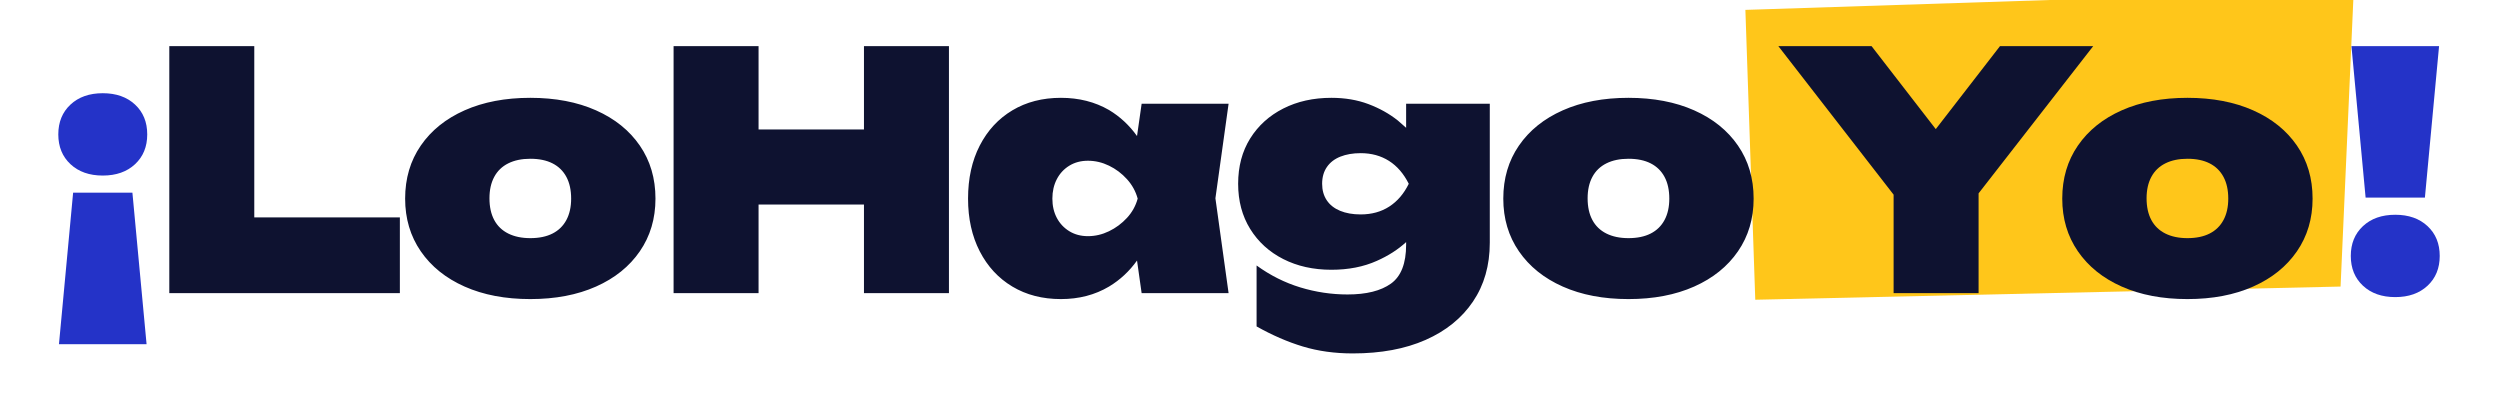
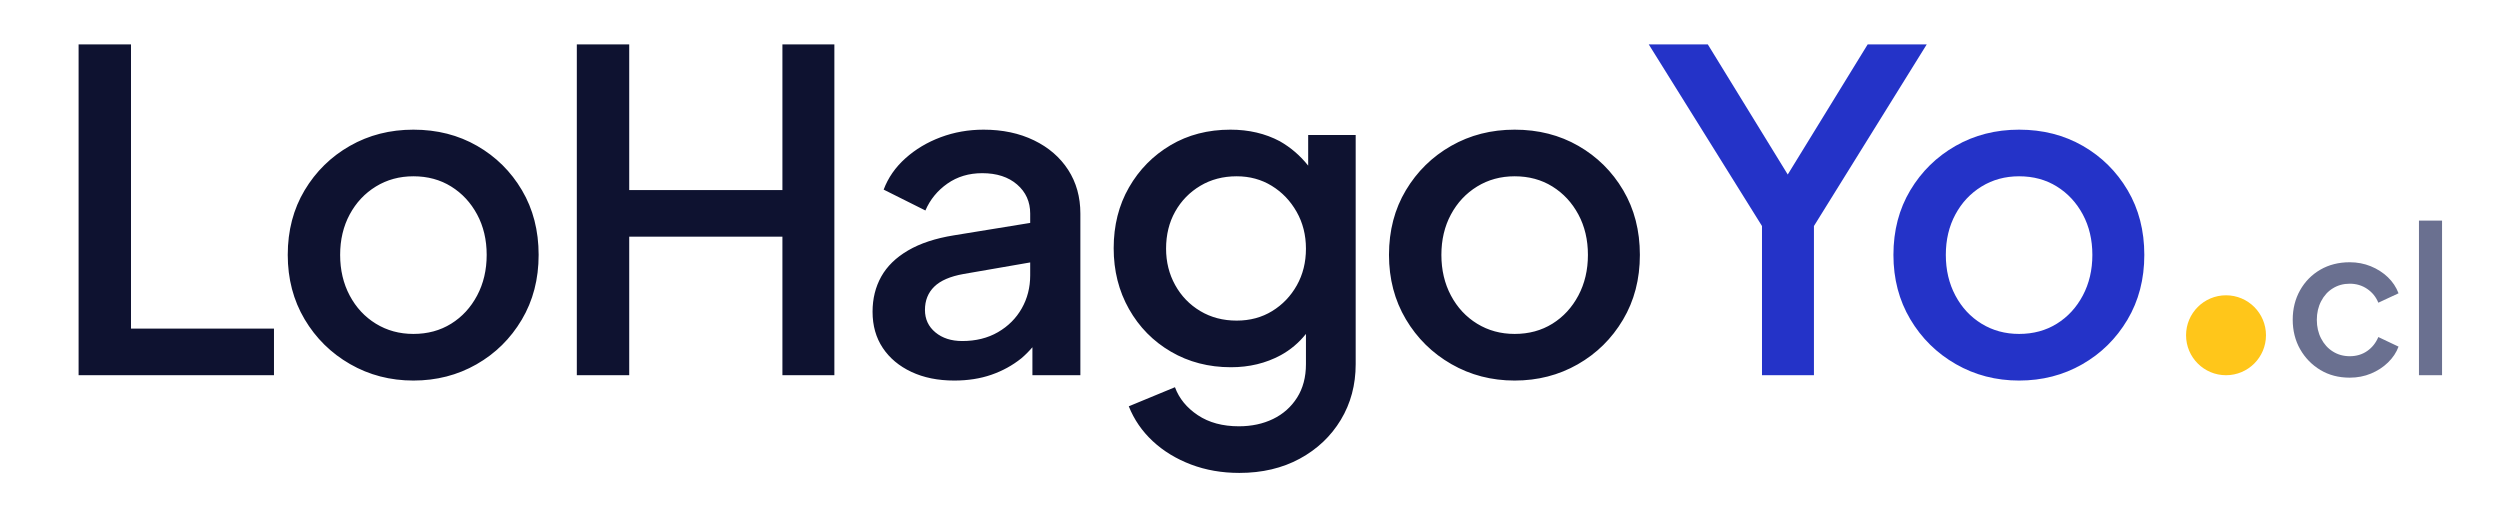
- <svg xmlns="http://www.w3.org/2000/svg" viewBox="0 0 759 121" role="img" aria-label="¡Lo Hago Yo!">
-   <path fill="#FFC61A" d="M529.9 3 L714.6 -3 L710.6 87 L532.9 91 Z" />
-   <path transform="translate(14.0 89.0)" fill="#2433C8" d="M26.20-30.50L30.50 15.50L3.90 15.50L8.20-30.50L26.20-30.50ZM17.20-60.70L17.20-60.70Q23.30-60.70 27-57.25Q30.70-53.80 30.70-48.20L30.70-48.20Q30.70-42.60 27-39.15Q23.30-35.70 17.20-35.70L17.20-35.70Q11.10-35.70 7.40-39.15Q3.70-42.60 3.70-48.20L3.70-48.20Q3.70-53.80 7.40-57.25Q11.10-60.70 17.20-60.70Z" />
-   <path transform="translate(14.0 89.0)" fill="#0E1230" d="M37.40-75L63.20-75L63.20-23L107.40-23L107.40 0L37.40 0L37.40-75ZM147 1.80L147 1.80Q135.60 1.80 127.05-2Q118.50-5.80 113.75-12.70Q109-19.60 109-28.70L109-28.70Q109-37.90 113.75-44.80Q118.50-51.70 127.05-55.50Q135.60-59.30 147-59.30L147-59.30Q158.40-59.30 166.95-55.50Q175.50-51.70 180.25-44.80Q185-37.90 185-28.70L185-28.70Q185-19.60 180.25-12.70Q175.50-5.80 166.95-2Q158.40 1.80 147 1.80ZM147-16.70L147-16.70Q151-16.70 153.75-18.10Q156.50-19.50 157.95-22.20Q159.40-24.90 159.40-28.70L159.40-28.70Q159.40-32.60 157.95-35.30Q156.50-38 153.75-39.40Q151-40.80 147-40.80L147-40.80Q143.10-40.80 140.30-39.40Q137.50-38 136.05-35.30Q134.60-32.60 134.60-28.80L134.60-28.80Q134.60-24.90 136.05-22.20Q137.50-19.50 140.30-18.10Q143.10-16.70 147-16.70ZM190.50 0L190.50-75L216.30-75L216.30-49.70L248.30-49.70L248.30-75L274.10-75L274.10 0L248.30 0L248.30-26.90L216.30-26.90L216.30 0L190.50 0ZM359 0L332.60 0L331.20-9.90Q327.70-5 322.70-2L322.70-2Q316.30 1.80 308.10 1.80L308.10 1.80Q299.70 1.80 293.35-2Q287-5.80 283.45-12.70Q279.90-19.60 279.90-28.70L279.90-28.70Q279.90-37.90 283.45-44.80Q287-51.70 293.35-55.50Q299.70-59.30 308.10-59.30L308.10-59.30Q316.30-59.30 322.70-55.60L322.70-55.60Q327.70-52.60 331.20-47.70L331.20-47.70L332.60-57.50L359-57.50L355-28.80L359 0ZM305.50-28.70L305.50-28.70Q305.50-25.40 306.85-22.85Q308.20-20.30 310.65-18.80Q313.10-17.30 316.30-17.30L316.30-17.30Q319.60-17.30 322.70-18.80Q325.80-20.30 328.15-22.85Q330.50-25.40 331.40-28.70L331.40-28.70Q330.50-32 328.15-34.60Q325.80-37.20 322.70-38.70Q319.60-40.20 316.30-40.20L316.30-40.20Q313.10-40.20 310.65-38.70Q308.20-37.20 306.85-34.60Q305.50-32 305.50-28.70ZM412.90-14.70L412.90-14.70L412.90-15.50Q409.20-12.10 404-9.80L404-9.80Q398-7.10 390.20-7.10L390.20-7.10Q382-7.10 375.60-10.35Q369.20-13.60 365.55-19.50Q361.90-25.40 361.90-33.20L361.90-33.20Q361.90-41.10 365.55-46.95Q369.20-52.80 375.60-56.05Q382-59.30 390.20-59.30L390.20-59.30Q396.40-59.30 401.45-57.40Q406.50-55.50 410.40-52.40L410.40-52.40Q411.70-51.30 412.90-50.20L412.90-50.20L412.90-57.50L438.30-57.50L438.30-15.30Q438.30-5 433.20 2.55Q428.10 10.10 418.80 14.20Q409.50 18.30 396.70 18.30L396.70 18.30Q388.50 18.30 381.55 16.20Q374.60 14.10 367.50 10.10L367.50 10.10L367.50-8.40Q373.70-3.90 380.75-1.75Q387.80 0.40 395.10 0.40L395.10 0.40Q403.70 0.40 408.30-2.90Q412.90-6.20 412.90-14.70ZM399.10-23.90L399.10-23.90Q404.10-23.90 407.80-26.30Q411.50-28.70 413.70-33.20L413.70-33.20Q411.40-37.80 407.70-40.15Q404-42.50 399.10-42.50L399.10-42.50Q395.60-42.50 392.95-41.45Q390.30-40.40 388.85-38.30Q387.40-36.20 387.40-33.20L387.40-33.20Q387.40-30.30 388.80-28.20Q390.20-26.10 392.85-25Q395.50-23.90 399.10-23.90ZM480.40 1.80L480.40 1.80Q469.00 1.80 460.45-2Q451.90-5.80 447.15-12.70Q442.40-19.60 442.40-28.70L442.40-28.70Q442.40-37.90 447.15-44.80Q451.90-51.70 460.45-55.50Q469.00-59.30 480.40-59.30L480.40-59.30Q491.80-59.30 500.35-55.50Q508.90-51.70 513.65-44.80Q518.40-37.90 518.40-28.70L518.40-28.70Q518.40-19.60 513.65-12.70Q508.90-5.80 500.35-2Q491.80 1.80 480.40 1.80ZM480.40-16.70L480.40-16.70Q484.40-16.70 487.15-18.10Q489.90-19.50 491.35-22.20Q492.80-24.90 492.80-28.70L492.80-28.70Q492.80-32.60 491.35-35.30Q489.90-38 487.15-39.40Q484.40-40.80 480.40-40.80L480.40-40.80Q476.50-40.80 473.70-39.40Q470.90-38 469.45-35.30Q468.00-32.60 468.00-28.80L468.00-28.80Q468.00-24.90 469.45-22.20Q470.90-19.50 473.70-18.10Q476.50-16.70 480.40-16.70Z" />
-   <path transform="translate(539.9 89.0)" fill="#0E1230" d="M60.80 0L35 0L35-29.90L0-75L28.30-75L47.80-49.80L67.30-75L95.60-75L60.80-30.30L60.80 0ZM124.20 1.80L124.20 1.80Q112.80 1.80 104.25-2Q95.70-5.80 90.95-12.70Q86.20-19.60 86.20-28.70L86.20-28.70Q86.20-37.90 90.95-44.80Q95.70-51.70 104.25-55.50Q112.80-59.30 124.20-59.30L124.20-59.30Q135.60-59.30 144.15-55.50Q152.70-51.70 157.45-44.80Q162.20-37.90 162.20-28.70L162.20-28.70Q162.20-19.60 157.45-12.70Q152.70-5.80 144.15-2Q135.60 1.80 124.20 1.80ZM124.20-16.70L124.20-16.70Q128.20-16.70 130.95-18.10Q133.70-19.50 135.15-22.20Q136.60-24.90 136.60-28.70L136.60-28.70Q136.60-32.60 135.15-35.30Q133.70-38 130.95-39.40Q128.20-40.80 124.20-40.80L124.20-40.80Q120.30-40.80 117.50-39.40Q114.70-38 113.25-35.30Q111.80-32.60 111.80-28.80L111.80-28.80Q111.80-24.90 113.25-22.20Q114.70-19.50 117.50-18.10Q120.30-16.70 124.20-16.70Z" />
-   <path transform="translate(709.6 89.0)" fill="#2433C8" d="M8.60-29L4.30-75L30.90-75L26.60-29L8.60-29ZM17.60 1.20L17.60 1.20Q11.50 1.20 7.80-2.25Q4.10-5.70 4.10-11.30L4.10-11.30Q4.10-16.90 7.80-20.35Q11.50-23.80 17.60-23.80L17.60-23.80Q23.70-23.80 27.40-20.35Q31.10-16.90 31.10-11.30L31.10-11.30Q31.10-5.70 27.40-2.25Q23.70 1.20 17.60 1.20Z" />
+ <svg xmlns="http://www.w3.org/2000/svg" viewBox="0 0 563 117" role="img" aria-label="LoHagoYo.cl">
+   <path fill="#0E1230" d="M61.70 84.50L17.70 84.50L17.70 10L29.50 10L29.50 74L61.70 74L61.70 84.50ZM93.10 85.70L93.10 85.70Q85.30 85.70 78.85 82Q72.40 78.30 68.60 71.90Q64.80 65.50 64.80 57.40L64.80 57.40Q64.80 49.20 68.60 42.85Q72.40 36.50 78.80 32.85Q85.20 29.20 93.10 29.20L93.10 29.20Q101.10 29.20 107.45 32.85Q113.80 36.50 117.55 42.85Q121.30 49.20 121.30 57.40L121.30 57.40Q121.30 65.60 117.50 72Q113.70 78.40 107.30 82.05Q100.90 85.70 93.10 85.70ZM93.10 75.20L93.10 75.20Q97.90 75.20 101.60 72.90Q105.30 70.60 107.45 66.55Q109.60 62.50 109.60 57.40L109.60 57.40Q109.60 52.30 107.45 48.30Q105.30 44.30 101.60 42Q97.90 39.70 93.10 39.70L93.10 39.70Q88.40 39.70 84.65 42Q80.90 44.30 78.75 48.30Q76.60 52.30 76.60 57.40L76.60 57.40Q76.60 62.50 78.75 66.55Q80.90 70.60 84.65 72.90Q88.40 75.20 93.10 75.20ZM141.70 84.50L129.90 84.50L129.90 10L141.70 10L141.70 42.80L176.20 42.80L176.20 10L187.90 10L187.90 84.50L176.20 84.50L176.20 53.30L141.70 53.30L141.70 84.50ZM214.90 85.70L214.90 85.70Q209.40 85.70 205.25 83.75Q201.10 81.80 198.80 78.35Q196.50 74.90 196.50 70.20L196.50 70.20Q196.50 65.80 198.45 62.30Q200.40 58.80 204.50 56.40Q208.60 54 214.80 53L214.80 53L232.00 50.20L232.00 48.10Q232.00 44.10 229.05 41.55Q226.10 39 221.20 39L221.20 39Q216.70 39 213.35 41.35Q210.00 43.70 208.40 47.40L208.40 47.40L199.00 42.70Q200.50 38.70 203.90 35.65Q207.30 32.60 211.85 30.90Q216.40 29.20 221.50 29.20L221.50 29.20Q227.90 29.20 232.85 31.60Q237.80 34 240.55 38.25Q243.30 42.50 243.30 48.10L243.30 48.10L243.30 84.50L232.50 84.50L232.50 78.20Q231.30 79.60 230.00 80.70L230.00 80.70Q227.00 83.10 223.25 84.40Q219.50 85.70 214.90 85.70ZM232.00 62L232.00 59.10L217.00 61.70Q212.50 62.50 210.40 64.55Q208.30 66.60 208.30 69.80L208.30 69.80Q208.30 72.90 210.65 74.85Q213.00 76.80 216.70 76.80L216.70 76.80Q221.30 76.80 224.75 74.80Q228.20 72.80 230.10 69.45Q232.00 66.10 232.00 62L232.00 62ZM279.10 106.50L279.10 106.50Q273.20 106.50 268.20 104.60Q263.20 102.70 259.60 99.35Q256.00 96 254.20 91.50L254.20 91.50L264.60 87.20Q266.00 91 269.75 93.50Q273.50 96 279.00 96L279.00 96Q283.30 96 286.70 94.35Q290.10 92.70 292.10 89.55Q294.10 86.40 294.10 82L294.10 82L294.10 75.20Q291.70 78.20 288.40 80L288.40 80Q283.40 82.70 277.20 82.70L277.20 82.70Q269.70 82.70 263.70 79.20Q257.70 75.70 254.25 69.60Q250.80 63.50 250.80 55.90L250.80 55.90Q250.80 48.20 254.25 42.20Q257.70 36.20 263.60 32.70Q269.50 29.20 277.10 29.20L277.10 29.20Q283.30 29.20 288.20 31.80L288.20 31.80Q291.90 33.90 294.60 37.30L294.60 37.30L294.60 30.40L305.30 30.40L305.30 82Q305.30 89 301.95 94.55Q298.60 100.10 292.70 103.30Q286.80 106.50 279.10 106.50ZM278.50 72.20L278.50 72.20Q283.00 72.20 286.50 70.05Q290.00 67.90 292.05 64.25Q294.10 60.60 294.10 56Q294.10 51.40 292.00 47.70Q289.90 44 286.40 41.85Q282.90 39.70 278.50 39.70L278.50 39.70Q273.90 39.70 270.30 41.85Q266.70 44 264.65 47.65Q262.60 51.30 262.60 56L262.60 56Q262.60 60.50 264.65 64.20Q266.70 67.90 270.30 70.05Q273.90 72.20 278.50 72.20ZM341.10 85.70L341.10 85.70Q333.30 85.70 326.85 82Q320.40 78.30 316.60 71.90Q312.80 65.50 312.80 57.40L312.80 57.40Q312.80 49.20 316.60 42.85Q320.40 36.50 326.80 32.85Q333.20 29.20 341.10 29.20L341.10 29.20Q349.10 29.20 355.45 32.85Q361.80 36.50 365.55 42.85Q369.30 49.20 369.30 57.40L369.30 57.40Q369.30 65.60 365.50 72Q361.70 78.40 355.30 82.05Q348.90 85.70 341.10 85.70ZM341.10 75.20L341.10 75.20Q345.90 75.20 349.60 72.90Q353.30 70.60 355.45 66.55Q357.60 62.50 357.60 57.40L357.60 57.40Q357.60 52.30 355.45 48.30Q353.30 44.30 349.60 42Q345.90 39.70 341.10 39.70L341.10 39.70Q336.40 39.70 332.65 42Q328.90 44.30 326.75 48.30Q324.60 52.30 324.60 57.40L324.60 57.40Q324.60 62.50 326.75 66.55Q328.90 70.60 332.65 72.90Q336.40 75.20 341.10 75.20Z" />
+   <path fill="#2433C8" d="M408.50 84.50L396.80 84.50L396.80 50.90L371.30 10L384.60 10L402.60 39.30L420.60 10L433.90 10L408.50 50.90L408.50 84.50ZM454.70 85.70L454.70 85.70Q446.90 85.70 440.45 82Q434.00 78.30 430.20 71.90Q426.40 65.50 426.40 57.40L426.40 57.40Q426.40 49.20 430.20 42.85Q434.00 36.50 440.40 32.85Q446.80 29.20 454.70 29.20L454.70 29.20Q462.70 29.20 469.05 32.85Q475.40 36.50 479.15 42.85Q482.90 49.20 482.90 57.40L482.90 57.40Q482.90 65.60 479.10 72Q475.30 78.40 468.90 82.05Q462.50 85.70 454.70 85.70ZM454.70 75.20L454.70 75.20Q459.50 75.20 463.20 72.90Q466.90 70.60 469.05 66.55Q471.20 62.50 471.20 57.40L471.20 57.40Q471.20 52.30 469.05 48.30Q466.90 44.30 463.20 42Q459.50 39.70 454.70 39.70L454.70 39.70Q450.00 39.70 446.25 42Q442.50 44.30 440.35 48.30Q438.20 52.30 438.20 57.40L438.20 57.40Q438.20 62.50 440.35 66.55Q442.50 70.60 446.25 72.90Q450.00 75.20 454.70 75.20Z" />
+   <path fill="#FFC61A" d="M492.3 75.5a9 9 0 1 0 18 0a9 9 0 1 0 -18 0Z" />
+   <path fill="#6A7090" d="M529.16 85.05L529.16 85.05Q525.43 85.05 522.56 83.33Q519.68 81.60 518.00 78.66Q516.32 75.71 516.32 71.99L516.32 71.99Q516.32 68.31 517.98 65.36Q519.64 62.42 522.53 60.74Q525.43 59.06 529.16 59.06L529.16 59.06Q531.69 59.06 533.90 59.96Q536.10 60.86 537.74 62.42Q539.37 63.98 540.15 66.05L540.15 66.05L535.60 68.17Q534.82 66.24 533.09 65.06Q531.37 63.89 529.16 63.89L529.16 63.89Q527.04 63.89 525.36 64.93Q523.68 65.96 522.72 67.83Q521.75 69.69 521.75 72.03L521.75 72.03Q521.75 74.38 522.72 76.24Q523.68 78.11 525.36 79.16Q527.04 80.22 529.16 80.22L529.16 80.22Q531.41 80.22 533.09 79.05Q534.77 77.88 535.60 75.90L535.60 75.90L540.15 78.06Q539.42 80.04 537.78 81.63Q536.15 83.21 533.94 84.13Q531.73 85.05 529.16 85.05ZM549.95 84.50L544.75 84.50L544.75 49.68L549.95 49.68L549.95 84.50Z" />
</svg>
